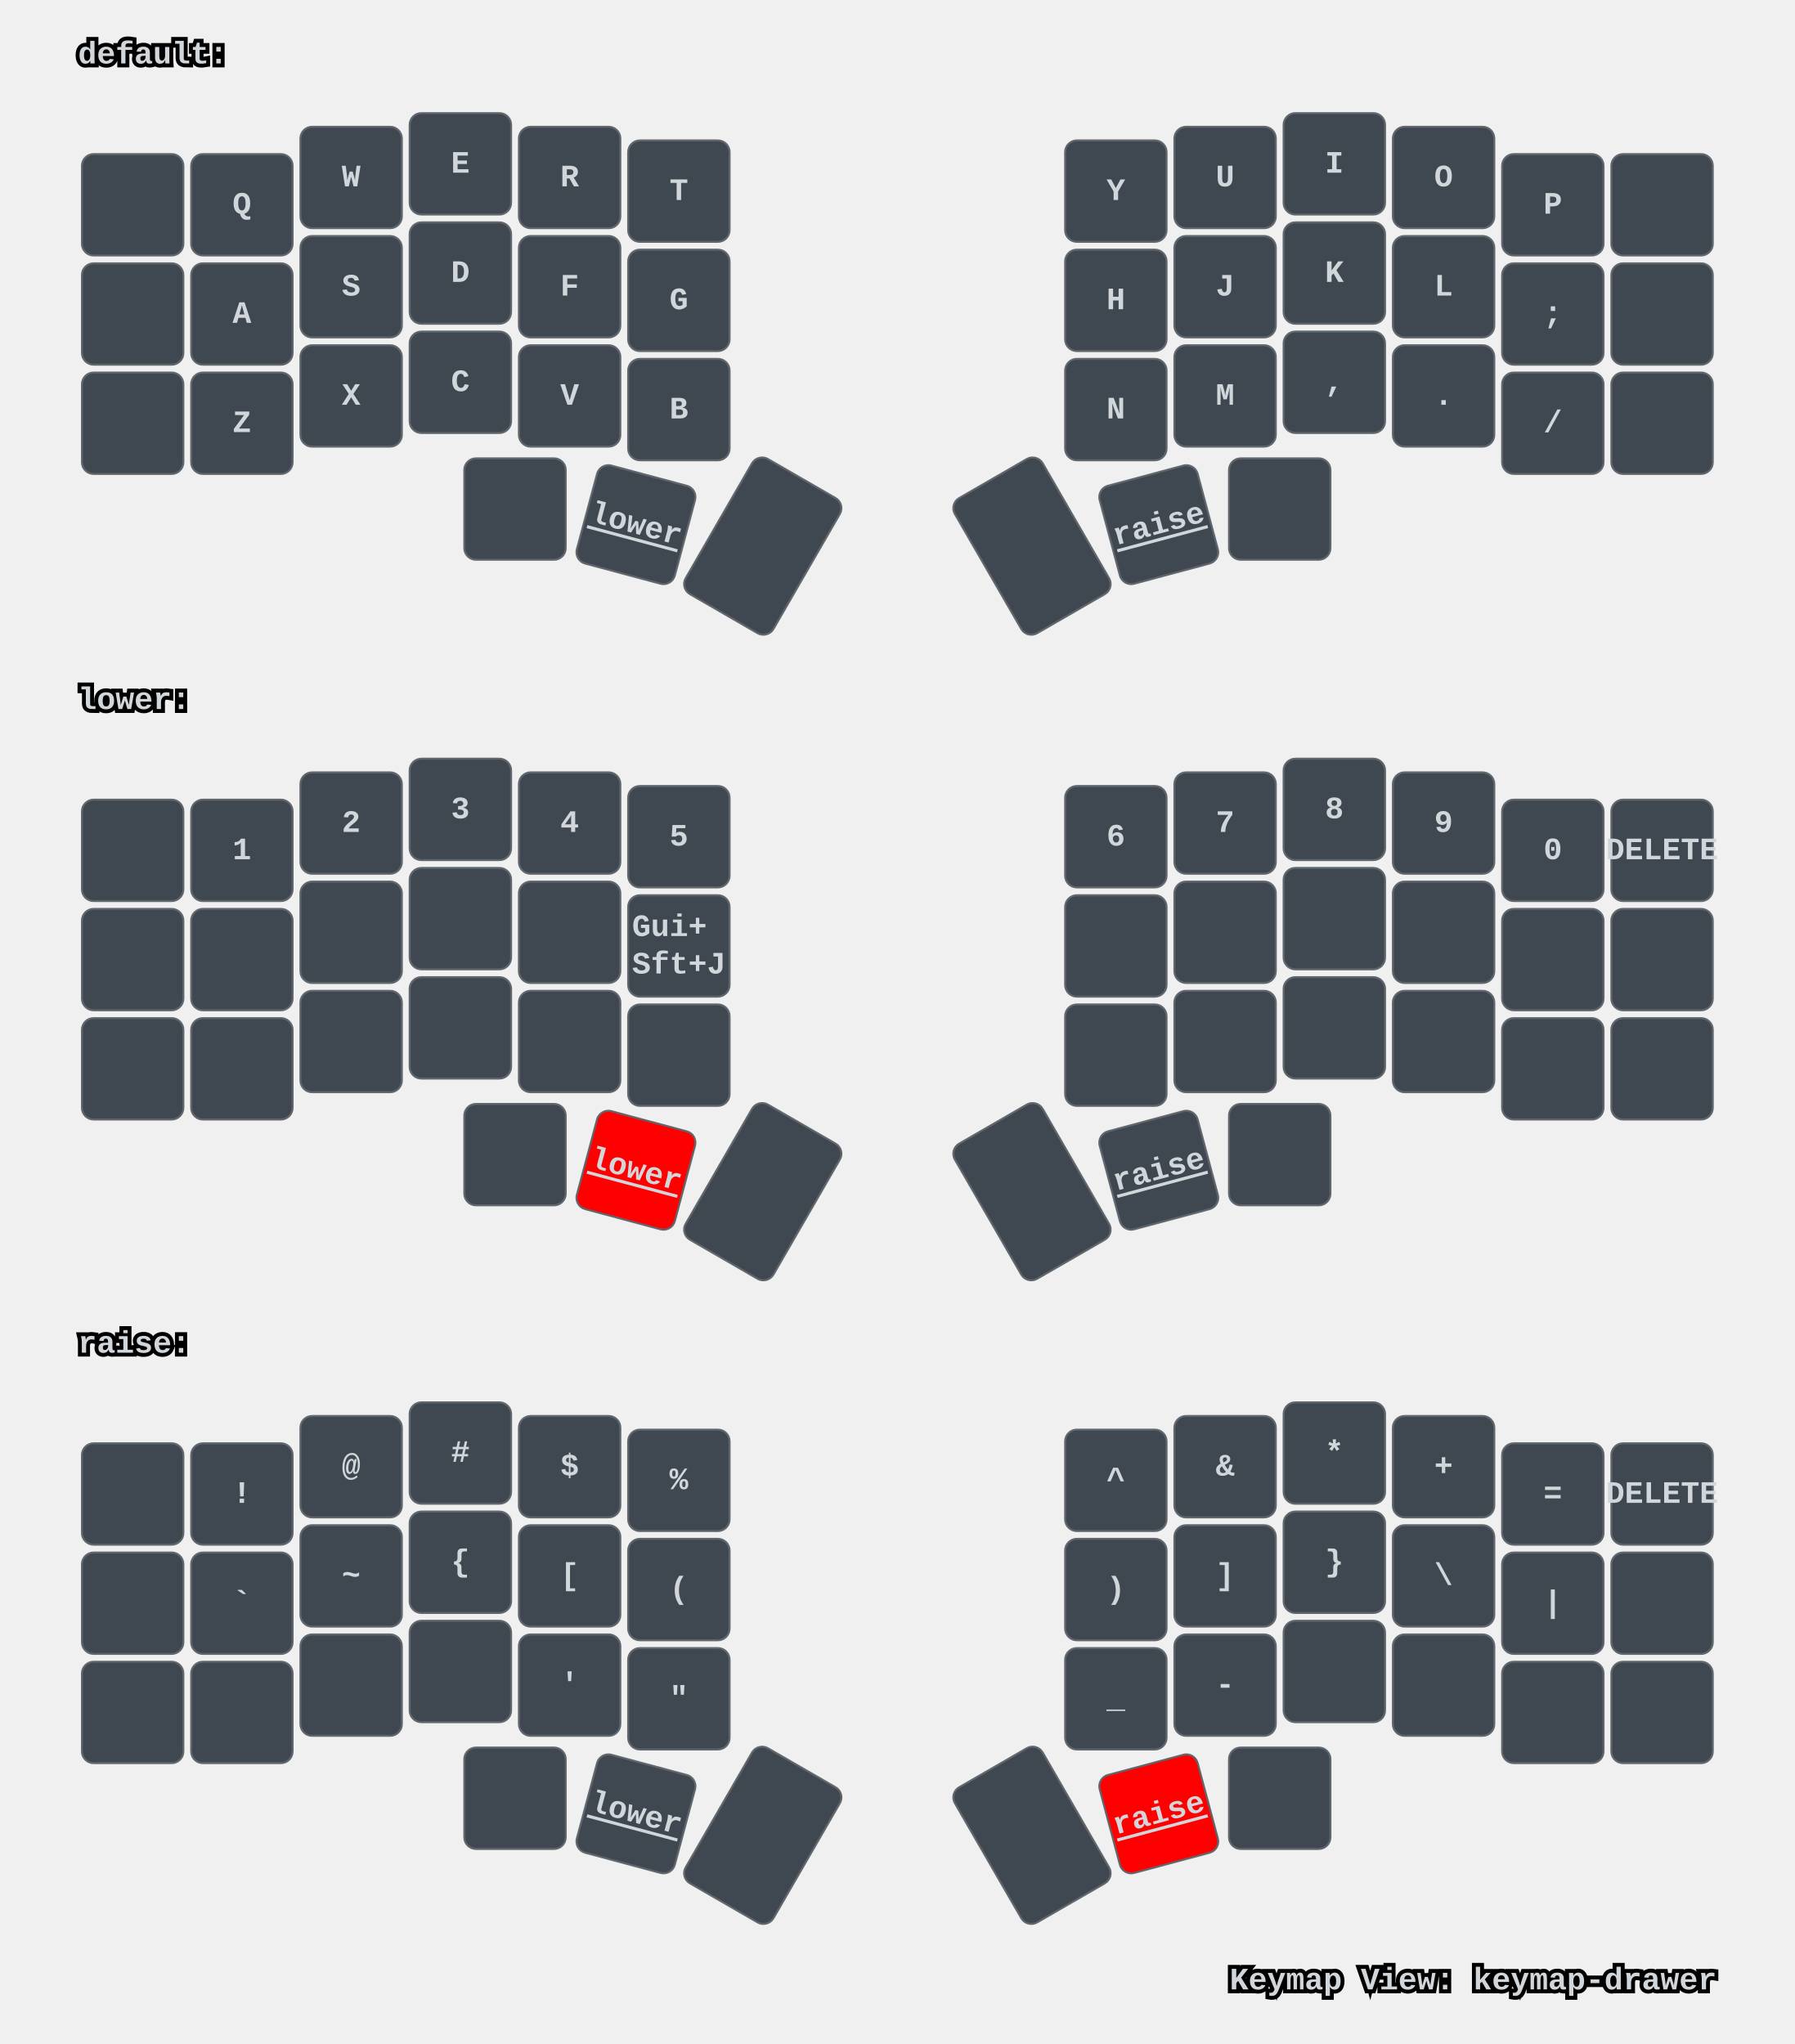
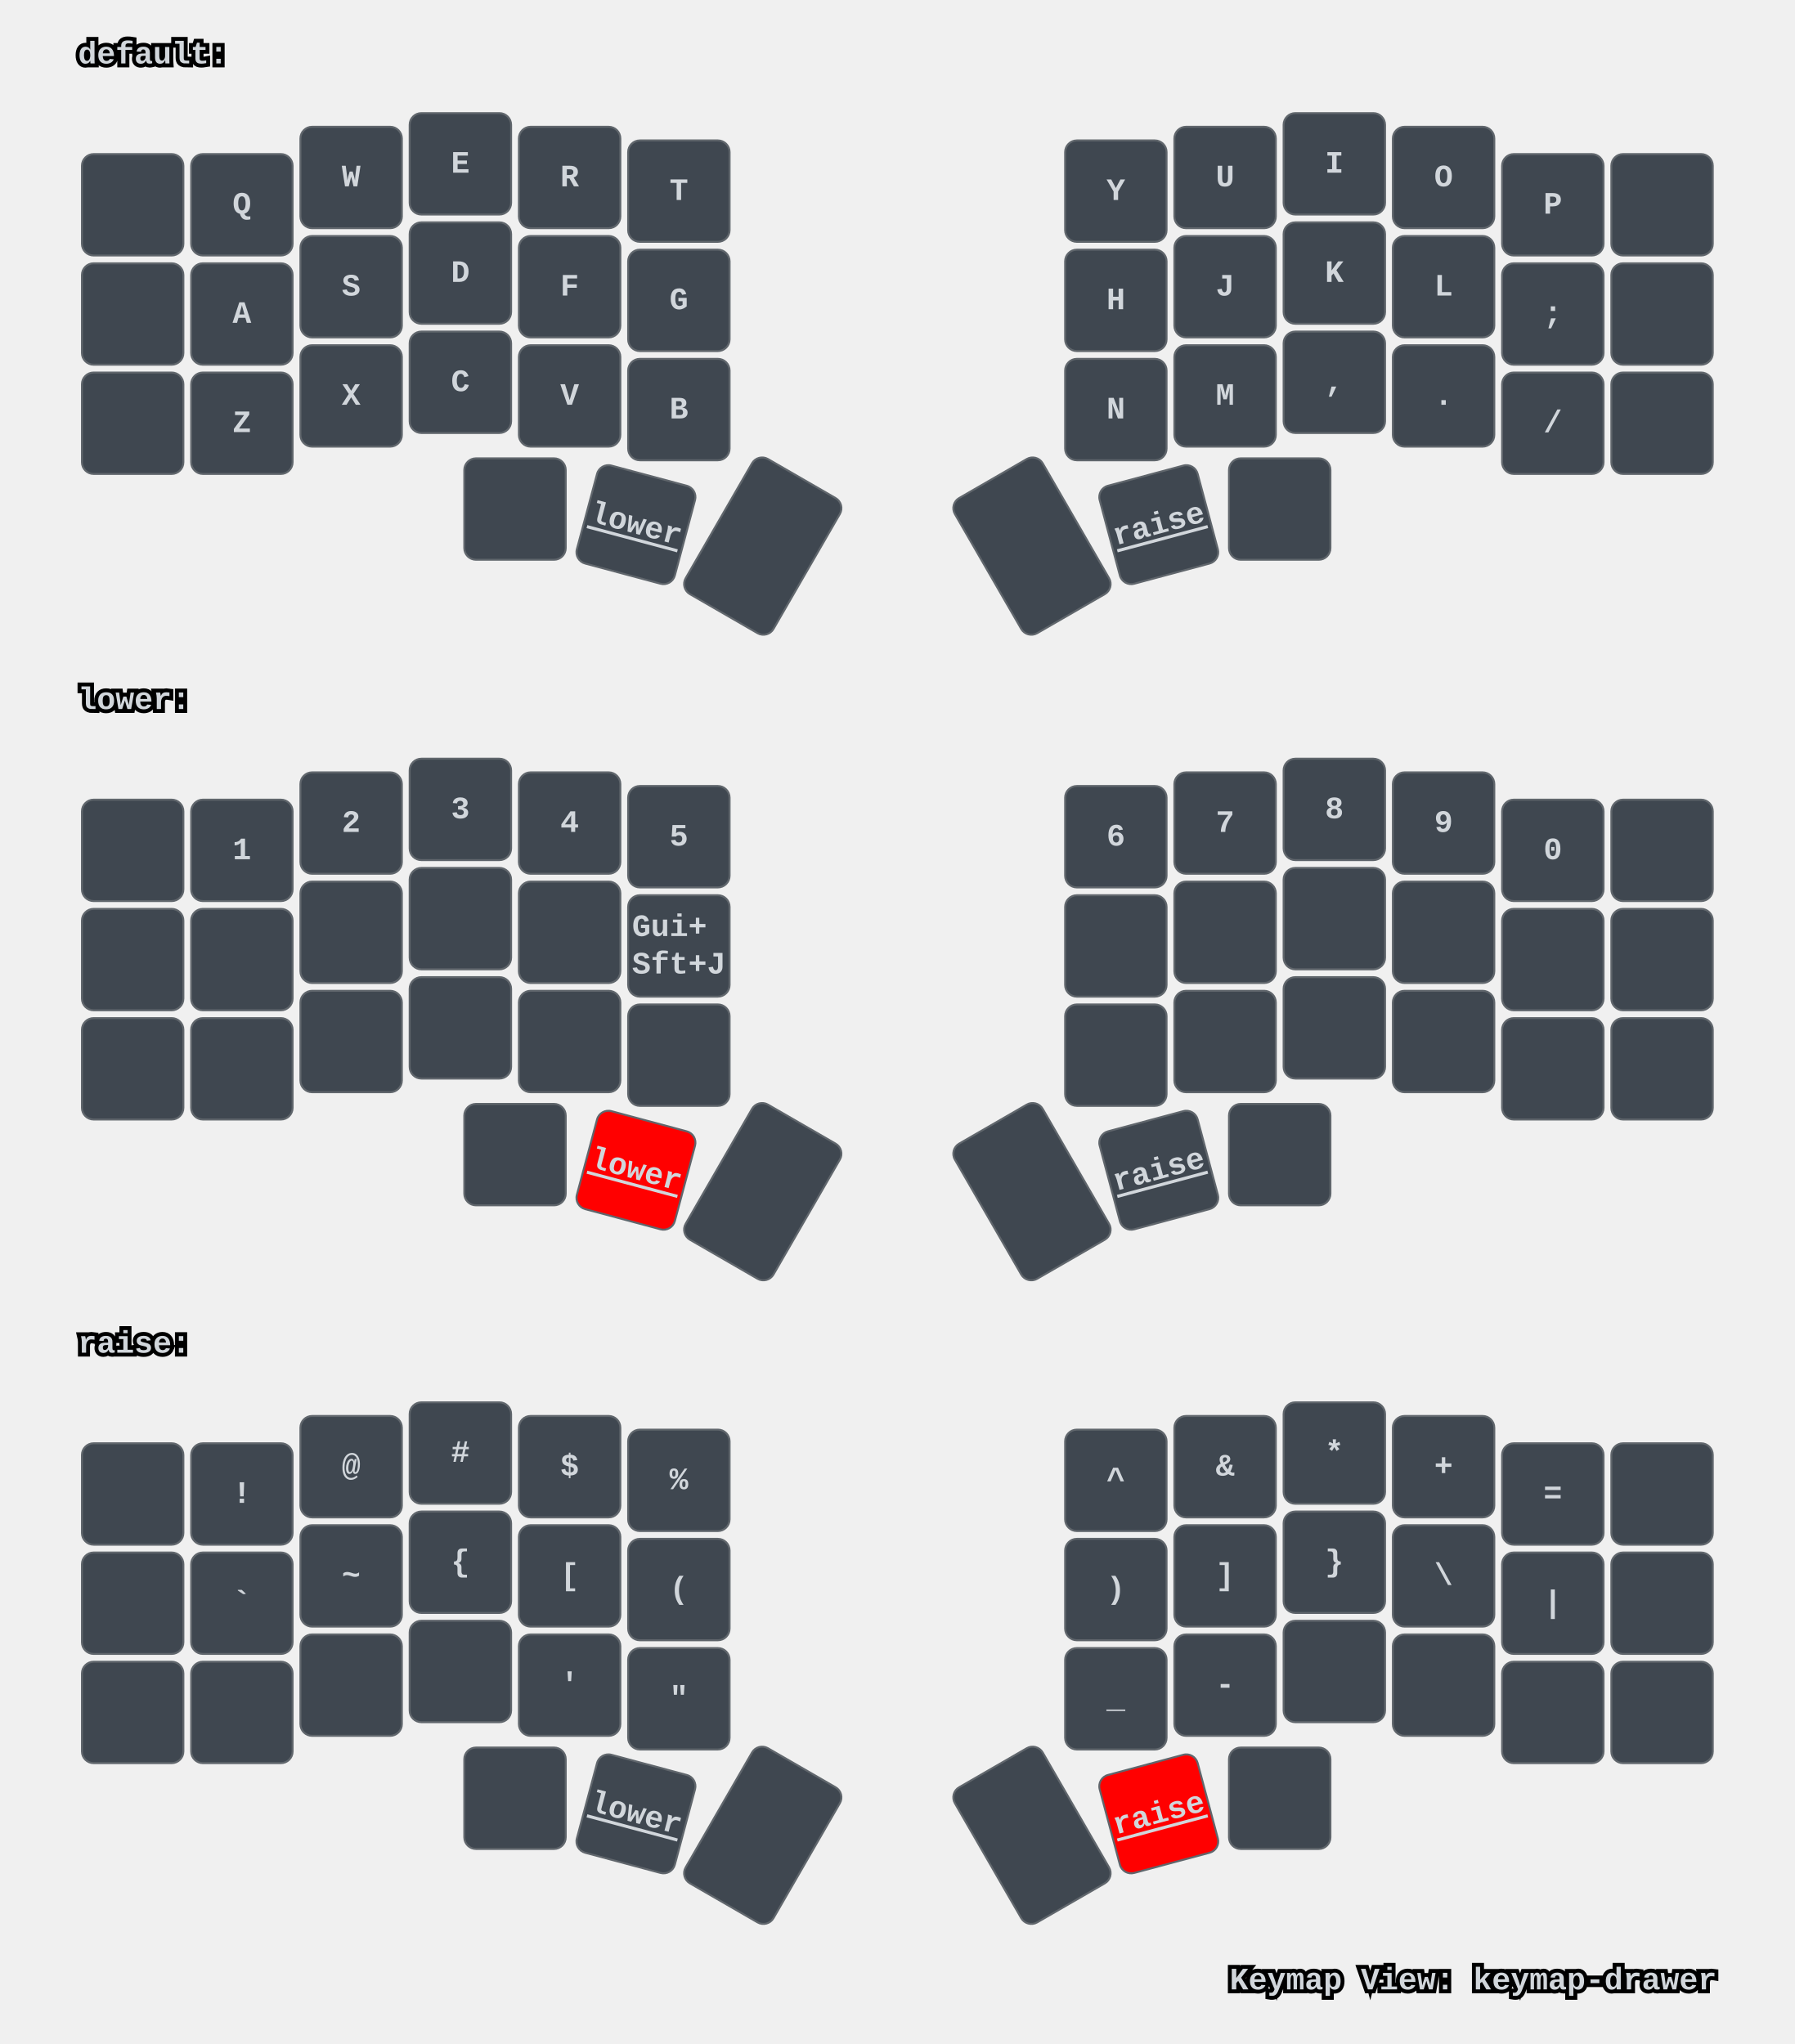
<svg xmlns="http://www.w3.org/2000/svg" xmlns:xlink="http://www.w3.org/1999/xlink" width="920" height="1048" viewBox="0 0 920 1048" class="keymap">
  <defs>/* start glyphs */
<svg id="mdi:apple-keyboard-command">
      <svg id="mdi-apple-keyboard-command" viewBox="0 0 24 24">
        <path d="M6,2A4,4 0 0,1 10,6V8H14V6A4,4 0 0,1 18,2A4,4 0 0,1 22,6A4,4 0 0,1 18,10H16V14H18A4,4 0 0,1 22,18A4,4 0 0,1 18,22A4,4 0 0,1 14,18V16H10V18A4,4 0 0,1 6,22A4,4 0 0,1 2,18A4,4 0 0,1 6,14H8V10H6A4,4 0 0,1 2,6A4,4 0 0,1 6,2M16,18A2,2 0 0,0 18,20A2,2 0 0,0 20,18A2,2 0 0,0 18,16H16V18M14,10H10V14H14V10M6,16A2,2 0 0,0 4,18A2,2 0 0,0 6,20A2,2 0 0,0 8,18V16H6M8,6A2,2 0 0,0 6,4A2,2 0 0,0 4,6A2,2 0 0,0 6,8H8V6M18,8A2,2 0 0,0 20,6A2,2 0 0,0 18,4A2,2 0 0,0 16,6V8H18Z" />
      </svg>
    </svg>
    <svg id="mdi:apple-keyboard-control">
      <svg id="mdi-apple-keyboard-control" viewBox="0 0 24 24">
        <path d="M19.78,11.78L18.36,13.19L12,6.83L5.64,13.19L4.22,11.78L12,4L19.78,11.78Z" />
      </svg>
    </svg>
    <svg id="mdi:apple-keyboard-option">
      <svg id="mdi-apple-keyboard-option" viewBox="0 0 24 24">
        <path d="M3,4H9.11L16.15,18H21V20H14.88L7.84,6H3V4M14,4H21V6H14V4Z" />
      </svg>
    </svg>
    <svg id="mdi:apple-keyboard-shift">
      <svg id="mdi-apple-keyboard-shift" viewBox="0 0 24 24">
        <path d="M15,18V12H17.17L12,6.83L6.83,12H9V18H15M12,4L22,14H17V20H7V14H2L12,4Z" />
      </svg>
    </svg>
    <svg id="mdi:arrow-down-bold">
      <svg id="mdi-arrow-down-bold" viewBox="0 0 24 24">
        <path d="M9,4H15V12H19.84L12,19.84L4.16,12H9V4Z" />
      </svg>
    </svg>
    <svg id="mdi:arrow-left-bold">
      <svg id="mdi-arrow-left-bold" viewBox="0 0 24 24">
        <path d="M20,9V15H12V19.84L4.16,12L12,4.16V9H20Z" />
      </svg>
    </svg>
    <svg id="mdi:arrow-right-bold">
      <svg id="mdi-arrow-right-bold" viewBox="0 0 24 24">
        <path d="M4,15V9H12V4.16L19.84,12L12,19.84V15H4Z" />
      </svg>
    </svg>
    <svg id="mdi:arrow-up-bold">
      <svg id="mdi-arrow-up-bold" viewBox="0 0 24 24">
        <path d="M15,20H9V12H4.16L12,4.16L19.84,12H15V20Z" />
      </svg>
    </svg>
    <svg id="mdi:backspace-outline">
      <svg id="mdi-backspace-outline" viewBox="0 0 24 24">
        <path d="M19,15.59L17.59,17L14,13.41L10.41,17L9,15.59L12.59,12L9,8.41L10.41,7L14,10.59L17.59,7L19,8.41L15.41,12L19,15.59M22,3A2,2 0 0,1 24,5V19A2,2 0 0,1 22,21H7C6.31,21 5.77,20.64 5.41,20.11L0,12L5.41,3.88C5.77,3.35 6.31,3 7,3H22M22,5H7L2.28,12L7,19H22V5Z" />
+       </svg>
+     </svg>
+     <svg id="mdi:backspace-reverse-outline">
+       <svg id="mdi-backspace-reverse-outline" viewBox="0 0 24 24">
+         <path d="M5,15.59L6.41,17L10,13.41L13.59,17L15,15.59L11.41,12L15,8.41L13.59,7L10,10.59L6.41,7L5,8.41L8.59,12L5,15.59M2,3A2,2 0 0,0 0,5V19A2,2 0 0,0 2,21H17C17.69,21 18.23,20.64 18.59,20.11L24,12L18.59,3.88C18.23,3.35 17.69,3 17,3H2M2,5H17L21.72,12L17,19H2V5Z" />
      </svg>
    </svg>
    <svg id="mdi:keyboard-esc">
      <svg id="mdi-keyboard-esc" viewBox="0 0 24 24">
        <path d="M1 7H7V9H3V11H7V13H3V15H7V17H1V7M11 7H15V9H11V11H13C14.11 11 15 11.9 15 13V15C15 16.11 14.11 17 13 17H9V15H13V13H11C9.9 13 9 12.11 9 11V9C9 7.9 9.9 7 11 7M19 7H21C22.11 7 23 7.9 23 9V10H21V9H19V15H21V14H23V15C23 16.11 22.11 17 21 17H19C17.9 17 17 16.11 17 15V9C17 7.9 17.9 7 19 7Z" />
      </svg>
    </svg>
    <svg id="mdi:keyboard-return">
      <svg id="mdi-keyboard-return" viewBox="0 0 24 24">
        <path d="M19,7V11H5.83L9.41,7.41L8,6L2,12L8,18L9.41,16.58L5.83,13H21V7H19Z" />
      </svg>
    </svg>
    <svg id="mdi:keyboard-space">
      <svg id="mdi-keyboard-space" viewBox="0 0 24 24">
        <path d="M3 15H5V19H19V15H21V19C21 20.1 20.1 21 19 21H5C3.9 21 3 20.1 3 19V15Z" />
      </svg>
    </svg>
    <svg id="mdi:keyboard-tab">
      <svg id="mdi-keyboard-tab" viewBox="0 0 24 24">
        <path d="M20,18H22V6H20M11.59,7.41L15.17,11H1V13H15.17L11.59,16.58L13,18L19,12L13,6L11.59,7.41Z" />
      </svg>
    </svg>
    <svg id="mdi:volume-high">
      <svg id="mdi-volume-high" viewBox="0 0 24 24">
        <path d="M14,3.23V5.29C16.89,6.15 19,8.83 19,12C19,15.17 16.89,17.84 14,18.7V20.77C18,19.86 21,16.28 21,12C21,7.72 18,4.14 14,3.23M16.5,12C16.5,10.23 15.5,8.71 14,7.97V16C15.5,15.29 16.5,13.76 16.5,12M3,9V15H7L12,20V4L7,9H3Z" />
      </svg>
    </svg>
    <svg id="mdi:volume-low">
      <svg id="mdi-volume-low" viewBox="0 0 24 24">
        <path d="M7,9V15H11L16,20V4L11,9H7Z" />
      </svg>
    </svg>
  </defs>/* end glyphs */
<style>/* inherit to force styles through use tags */
svg path {
    fill: inherit;
}

/* font and background color specifications */
svg.keymap {
    font-family: SFMono-Regular,Consolas,Liberation Mono,Menlo,monospace;
    font-size: 14px;
    font-kerning: normal;
    text-rendering: optimizeLegibility;
    fill: #24292e;
}

/* default key styling */
rect.key {
    fill: #f6f8fa;
}

rect.key, rect.combo {
    stroke: #c9cccf;
    stroke-width: 1;
}

/* default key side styling, only used is draw_key_sides is set */
rect.side {
    filter: brightness(90%);
}

/* color accent for combo boxes */
rect.combo, rect.combo-separate {
    fill: #cdf;
}

/* color accent for held keys */
rect.held, rect.combo.held {
    fill: #fdd;
}

/* color accent for ghost (optional) keys */
rect.ghost, rect.combo.ghost {
    stroke-dasharray: 4, 4;
    stroke-width: 2;
}

text {
    text-anchor: middle;
    dominant-baseline: middle;
}

/* styling for layer labels */
text.label {
    font-weight: bold;
    text-anchor: start;
    stroke: white;
    stroke-width: 4;
    paint-order: stroke;
}

/* styling for optional footer */
text.footer {
    text-anchor: end;
    dominant-baseline: auto;
    stroke: white;
    stroke-width: 4;
    paint-order: stroke;
}

/* styling for combo tap, and key non-tap label text */
text.combo, text.hold, text.shifted, text.left, text.right {
    font-size: 11px;
}

text.hold {
    text-anchor: middle;
    dominant-baseline: auto;
}

text.shifted {
    text-anchor: middle;
    dominant-baseline: hanging;
}

text.left {
    text-anchor: start;
}

text.right {
    text-anchor: end;
}

text.layer-activator {
    text-decoration: underline;
}

/* styling for hold/shifted label text in combo box */
text.combo.hold, text.combo.shifted, text.combo.left, text.combo.right {
    font-size: 8px;
}

/* lighter symbol for transparent keys */
text.trans {
    fill: #7b7e81;
}

/* styling for combo dendrons */
path.combo {
    stroke-width: 1;
    stroke: gray;
    fill: none;
}

/* Start Tabler Icons Cleanup */
/* cannot use height/width with glyphs */
.icon-tabler &gt; path {
    fill: inherit;
    stroke: inherit;
    stroke-width: 2;
}
/* hide tabler's default box */
.icon-tabler &gt; path[stroke="none"][fill="none"] {
    visibility: hidden;
}
/* End Tabler Icons Cleanup */

svg.keymap { fill: #d1d6db; }
rect.key { fill: #3f4750; }
rect.key, rect.combo { stroke: #60666c; }
rect.combo, rect.combo-separate { fill: #1f3d7a; }
rect.held, rect.combo.held { fill: #854747; }
text.label, text.footer { stroke: black; }
text.trans { fill: #7e8184; }
path.combo { stroke: #7f7f7f; }

/* For default sytles, see https://github.com/caksoylar/keymap-drawer/blob/main/keymap_drawer/config.py#L85 */

svg.keymap {
  font-family: Ubuntu Mono, Inconsolata, Consolas, Liberation Mono, Menlo, monospace;
  font-size: 16px;
  font-weight: bold;
  text-rendering: optimizeLegibility;
}

/* Color accent for held keys
red = #f00
green = #0f0
blue = #00f
yellow = #ff0
cyan = #0ff
magenta = #f0f
white = #fff
black = #000
grey = #888
light grey = #ccc
#ffc
*/
rect.held, rect.combo.held {
    fill: #f00;
}

/* Technique borrowed and extended from https://github.com/englmaxi/zmk-config/blob/master/keymap-drawer/config.yaml */
.sym_sub_text.tap {
  translate: -5px 2px;
  font-size: 20px;
}
.sym_sub_text.shifted {
  translate: 10px 13px;
  font-size: 10px;
  opacity: 1.0;
}
.combo.sym_sub_text.tap {
  translate: -1px 1px;
}
.combo.sym_sub_text.shifted {
  translate: 7px 5px;
  font-size: 10px;
  opacity: 1.0;
}

/* Toggle */
.toggle.shifted {
  translate: -10px 12px;
}

.toggle.hold {
  translate: 13px -23px;
}

/* Variant for tap-dances */
.tap_dance.tap {
  translate: -7px 0px;
  font-size: 12px;
}
.tap_dance.shifted {
  translate: 7px 17px;
  font-size: 12px;
  opacity: 1.0;
}

/* Variant for symbol next to symbol */
.sym_by_sym.tap {
  translate: -6px 0px;
}
.sym_by_sym.shifted {
  translate: 10px 12px;
  opacity: 1.0;
}

.combo.sym_by_sym.tap {
  translate: -35px 0px;
}
.combo.sym_by_sym.shifted {
  translate: 35px 20px;
  opacity: 1.0;
}

.combo.sym_by_sym.hold {
  visibility: hidden;
}

/* hide hold box for combo sym_by_sym */
.combo.sym_by_sym.hold &gt; path[stroke="none"][fill="none"] {
  visibility: hidden;
}
</style>
  <g transform="translate(40, 0)" class="layer-default">
    <text x="0" y="28" class="label" id="default">default:</text>
    <g transform="translate(0, 56)">
      <g transform="translate(28, 49)" class="key keypos-0">
        <rect rx="6" ry="6" x="-26" y="-26" width="52" height="52" class="key" />
        <use href="#mdi:keyboard-tab" xlink:href="#mdi:keyboard-tab" x="-9" y="-9" height="18" width="18.0" class="key tap glyph mdi:keyboard-tab" />
      </g>
      <g transform="translate(84, 49)" class="key keypos-1">
        <rect rx="6" ry="6" x="-26" y="-26" width="52" height="52" class="key" />
        <text x="0" y="0" class="key tap">Q</text>
      </g>
      <g transform="translate(140, 35)" class="key keypos-2">
        <rect rx="6" ry="6" x="-26" y="-26" width="52" height="52" class="key" />
        <text x="0" y="0" class="key tap">W</text>
      </g>
      <g transform="translate(196, 28)" class="key keypos-3">
        <rect rx="6" ry="6" x="-26" y="-26" width="52" height="52" class="key" />
        <text x="0" y="0" class="key tap">E</text>
      </g>
      <g transform="translate(252, 35)" class="key keypos-4">
        <rect rx="6" ry="6" x="-26" y="-26" width="52" height="52" class="key" />
        <text x="0" y="0" class="key tap">R</text>
      </g>
      <g transform="translate(308, 42)" class="key keypos-5">
        <rect rx="6" ry="6" x="-26" y="-26" width="52" height="52" class="key" />
        <text x="0" y="0" class="key tap">T</text>
      </g>
      <g transform="translate(532, 42)" class="key keypos-6">
        <rect rx="6" ry="6" x="-26" y="-26" width="52" height="52" class="key" />
        <text x="0" y="0" class="key tap">Y</text>
      </g>
      <g transform="translate(588, 35)" class="key keypos-7">
        <rect rx="6" ry="6" x="-26" y="-26" width="52" height="52" class="key" />
        <text x="0" y="0" class="key tap">U</text>
      </g>
      <g transform="translate(644, 28)" class="key keypos-8">
        <rect rx="6" ry="6" x="-26" y="-26" width="52" height="52" class="key" />
        <text x="0" y="0" class="key tap">I</text>
      </g>
      <g transform="translate(700, 35)" class="key keypos-9">
        <rect rx="6" ry="6" x="-26" y="-26" width="52" height="52" class="key" />
        <text x="0" y="0" class="key tap">O</text>
      </g>
      <g transform="translate(756, 49)" class="key keypos-10">
        <rect rx="6" ry="6" x="-26" y="-26" width="52" height="52" class="key" />
        <text x="0" y="0" class="key tap">P</text>
      </g>
      <g transform="translate(812, 49)" class="key keypos-11">
        <rect rx="6" ry="6" x="-26" y="-26" width="52" height="52" class="key" />
        <use href="#mdi:backspace-outline" xlink:href="#mdi:backspace-outline" x="-9" y="-9" height="18" width="18.0" class="key tap glyph mdi:backspace-outline" />
      </g>
      <g transform="translate(28, 105)" class="key keypos-12">
        <rect rx="6" ry="6" x="-26" y="-26" width="52" height="52" class="key" />
        <use href="#mdi:apple-keyboard-control" xlink:href="#mdi:apple-keyboard-control" x="-9" y="-9" height="18" width="18.0" class="key tap glyph mdi:apple-keyboard-control" />
      </g>
      <g transform="translate(84, 105)" class="key keypos-13">
        <rect rx="6" ry="6" x="-26" y="-26" width="52" height="52" class="key" />
        <text x="0" y="0" class="key tap">A</text>
      </g>
      <g transform="translate(140, 91)" class="key keypos-14">
        <rect rx="6" ry="6" x="-26" y="-26" width="52" height="52" class="key" />
        <text x="0" y="0" class="key tap">S</text>
      </g>
      <g transform="translate(196, 84)" class="key keypos-15">
        <rect rx="6" ry="6" x="-26" y="-26" width="52" height="52" class="key" />
        <text x="0" y="0" class="key tap">D</text>
      </g>
      <g transform="translate(252, 91)" class="key keypos-16">
        <rect rx="6" ry="6" x="-26" y="-26" width="52" height="52" class="key" />
        <text x="0" y="0" class="key tap">F</text>
      </g>
      <g transform="translate(308, 98)" class="key keypos-17">
        <rect rx="6" ry="6" x="-26" y="-26" width="52" height="52" class="key" />
        <text x="0" y="0" class="key tap">G</text>
      </g>
      <g transform="translate(532, 98)" class="key keypos-18">
        <rect rx="6" ry="6" x="-26" y="-26" width="52" height="52" class="key" />
        <text x="0" y="0" class="key tap">H</text>
      </g>
      <g transform="translate(588, 91)" class="key keypos-19">
        <rect rx="6" ry="6" x="-26" y="-26" width="52" height="52" class="key" />
        <text x="0" y="0" class="key tap">J</text>
      </g>
      <g transform="translate(644, 84)" class="key keypos-20">
        <rect rx="6" ry="6" x="-26" y="-26" width="52" height="52" class="key" />
        <text x="0" y="0" class="key tap">K</text>
      </g>
      <g transform="translate(700, 91)" class="key keypos-21">
        <rect rx="6" ry="6" x="-26" y="-26" width="52" height="52" class="key" />
        <text x="0" y="0" class="key tap">L</text>
      </g>
      <g transform="translate(756, 105)" class="key keypos-22">
        <rect rx="6" ry="6" x="-26" y="-26" width="52" height="52" class="key" />
        <text x="0" y="0" class="key tap">;</text>
      </g>
      <g transform="translate(812, 105)" class="key keypos-23">
        <rect rx="6" ry="6" x="-26" y="-26" width="52" height="52" class="key" />
        <use href="#mdi:keyboard-return" xlink:href="#mdi:keyboard-return" x="-9" y="-9" height="18" width="18.0" class="key tap glyph mdi:keyboard-return" />
      </g>
      <g transform="translate(28, 161)" class="key keypos-24">
        <rect rx="6" ry="6" x="-26" y="-26" width="52" height="52" class="key" />
        <use href="#mdi:apple-keyboard-shift" xlink:href="#mdi:apple-keyboard-shift" x="-9" y="-9" height="18" width="18.0" class="key tap glyph mdi:apple-keyboard-shift" />
      </g>
      <g transform="translate(84, 161)" class="key keypos-25">
        <rect rx="6" ry="6" x="-26" y="-26" width="52" height="52" class="key" />
        <text x="0" y="0" class="key tap">Z</text>
      </g>
      <g transform="translate(140, 147)" class="key keypos-26">
        <rect rx="6" ry="6" x="-26" y="-26" width="52" height="52" class="key" />
        <text x="0" y="0" class="key tap">X</text>
      </g>
      <g transform="translate(196, 140)" class="key keypos-27">
        <rect rx="6" ry="6" x="-26" y="-26" width="52" height="52" class="key" />
        <text x="0" y="0" class="key tap">C</text>
      </g>
      <g transform="translate(252, 147)" class="key keypos-28">
        <rect rx="6" ry="6" x="-26" y="-26" width="52" height="52" class="key" />
        <text x="0" y="0" class="key tap">V</text>
      </g>
      <g transform="translate(308, 154)" class="key keypos-29">
        <rect rx="6" ry="6" x="-26" y="-26" width="52" height="52" class="key" />
        <text x="0" y="0" class="key tap">B</text>
      </g>
      <g transform="translate(532, 154)" class="key keypos-30">
        <rect rx="6" ry="6" x="-26" y="-26" width="52" height="52" class="key" />
        <text x="0" y="0" class="key tap">N</text>
      </g>
      <g transform="translate(588, 147)" class="key keypos-31">
        <rect rx="6" ry="6" x="-26" y="-26" width="52" height="52" class="key" />
        <text x="0" y="0" class="key tap">M</text>
      </g>
      <g transform="translate(644, 140)" class="key keypos-32">
        <rect rx="6" ry="6" x="-26" y="-26" width="52" height="52" class="key" />
        <text x="0" y="0" class="key tap">,</text>
      </g>
      <g transform="translate(700, 147)" class="key keypos-33">
        <rect rx="6" ry="6" x="-26" y="-26" width="52" height="52" class="key" />
        <text x="0" y="0" class="key tap">.</text>
      </g>
      <g transform="translate(756, 161)" class="key keypos-34">
        <rect rx="6" ry="6" x="-26" y="-26" width="52" height="52" class="key" />
        <text x="0" y="0" class="key tap">/</text>
      </g>
      <g transform="translate(812, 161)" class="key keypos-35">
        <rect rx="6" ry="6" x="-26" y="-26" width="52" height="52" class="key" />
        <use href="#mdi:apple-keyboard-shift" xlink:href="#mdi:apple-keyboard-shift" x="-9" y="-9" height="18" width="18.0" class="key tap glyph mdi:apple-keyboard-shift" />
      </g>
      <g transform="translate(224, 205)" class="key keypos-36">
        <rect rx="6" ry="6" x="-26" y="-26" width="52" height="52" class="key" />
        <use href="#mdi:apple-keyboard-command" xlink:href="#mdi:apple-keyboard-command" x="-9" y="-9" height="18" width="18.0" class="key tap glyph mdi:apple-keyboard-command" />
      </g>
      <g transform="translate(286, 213) rotate(15.0)" class="key keypos-37">
        <rect rx="6" ry="6" x="-26" y="-26" width="52" height="52" class="key" />
        <a href="#lower">
          <text x="0" y="0" class="key tap layer-activator">lower</text>
        </a>
      </g>
      <g transform="translate(351, 224) rotate(30.0)" class="key keypos-38">
        <rect rx="6" ry="6" x="-26" y="-40" width="52" height="80" class="key" />
        <use href="#mdi:keyboard-space" xlink:href="#mdi:keyboard-space" x="-9" y="-9" height="18" width="18.0" class="key tap glyph mdi:keyboard-space" />
      </g>
      <g transform="translate(489, 224) rotate(-30.0)" class="key keypos-39">
        <rect rx="6" ry="6" x="-26" y="-40" width="52" height="80" class="key" />
        <use href="#mdi:keyboard-space" xlink:href="#mdi:keyboard-space" x="-9" y="-9" height="18" width="18.0" class="key tap glyph mdi:keyboard-space" />
      </g>
      <g transform="translate(554, 213) rotate(-15.0)" class="key keypos-40">
        <rect rx="6" ry="6" x="-26" y="-26" width="52" height="52" class="key" />
        <a href="#raise">
          <text x="0" y="0" class="key tap layer-activator">raise</text>
        </a>
      </g>
      <g transform="translate(616, 205)" class="key keypos-41">
        <rect rx="6" ry="6" x="-26" y="-26" width="52" height="52" class="key" />
        <use href="#mdi:apple-keyboard-option" xlink:href="#mdi:apple-keyboard-option" x="-9" y="-9" height="18" width="18.0" class="key tap glyph mdi:apple-keyboard-option" />
      </g>
    </g>
  </g>
  <g transform="translate(40, 331)" class="layer-lower">
    <text x="0" y="28" class="label" id="lower">lower:</text>
    <g transform="translate(0, 56)">
      <g transform="translate(28, 49)" class="key keypos-0">
        <rect rx="6" ry="6" x="-26" y="-26" width="52" height="52" class="key" />
        <use href="#mdi:keyboard-esc" xlink:href="#mdi:keyboard-esc" x="-9" y="-9" height="18" width="18.0" class="key tap glyph mdi:keyboard-esc" />
      </g>
      <g transform="translate(84, 49)" class="key keypos-1">
        <rect rx="6" ry="6" x="-26" y="-26" width="52" height="52" class="key" />
        <text x="0" y="0" class="key tap">1</text>
      </g>
      <g transform="translate(140, 35)" class="key keypos-2">
        <rect rx="6" ry="6" x="-26" y="-26" width="52" height="52" class="key" />
        <text x="0" y="0" class="key tap">2</text>
      </g>
      <g transform="translate(196, 28)" class="key keypos-3">
        <rect rx="6" ry="6" x="-26" y="-26" width="52" height="52" class="key" />
        <text x="0" y="0" class="key tap">3</text>
      </g>
      <g transform="translate(252, 35)" class="key keypos-4">
        <rect rx="6" ry="6" x="-26" y="-26" width="52" height="52" class="key" />
        <text x="0" y="0" class="key tap">4</text>
      </g>
      <g transform="translate(308, 42)" class="key keypos-5">
        <rect rx="6" ry="6" x="-26" y="-26" width="52" height="52" class="key" />
        <text x="0" y="0" class="key tap">5</text>
      </g>
      <g transform="translate(532, 42)" class="key keypos-6">
        <rect rx="6" ry="6" x="-26" y="-26" width="52" height="52" class="key" />
        <text x="0" y="0" class="key tap">6</text>
      </g>
      <g transform="translate(588, 35)" class="key keypos-7">
        <rect rx="6" ry="6" x="-26" y="-26" width="52" height="52" class="key" />
        <text x="0" y="0" class="key tap">7</text>
      </g>
      <g transform="translate(644, 28)" class="key keypos-8">
        <rect rx="6" ry="6" x="-26" y="-26" width="52" height="52" class="key" />
        <text x="0" y="0" class="key tap">8</text>
      </g>
      <g transform="translate(700, 35)" class="key keypos-9">
        <rect rx="6" ry="6" x="-26" y="-26" width="52" height="52" class="key" />
        <text x="0" y="0" class="key tap">9</text>
      </g>
      <g transform="translate(756, 49)" class="key keypos-10">
        <rect rx="6" ry="6" x="-26" y="-26" width="52" height="52" class="key" />
        <text x="0" y="0" class="key tap">0</text>
      </g>
      <g transform="translate(812, 49)" class="key keypos-11">
        <rect rx="6" ry="6" x="-26" y="-26" width="52" height="52" class="key" />
-         <text x="0" y="0" class="key tap">DELETE</text>
+         <use href="#mdi:backspace-reverse-outline" xlink:href="#mdi:backspace-reverse-outline" x="-9" y="-9" height="18" width="18.0" class="key tap glyph mdi:backspace-reverse-outline" />
      </g>
      <g transform="translate(28, 105)" class="key keypos-12">
        <rect rx="6" ry="6" x="-26" y="-26" width="52" height="52" class="key" />
        <use href="#mdi:apple-keyboard-control" xlink:href="#mdi:apple-keyboard-control" x="-9" y="-9" height="18" width="18.0" class="key tap glyph mdi:apple-keyboard-control" />
      </g>
      <g transform="translate(84, 105)" class="key keypos-13">
        <rect rx="6" ry="6" x="-26" y="-26" width="52" height="52" class="key" />
      </g>
      <g transform="translate(140, 91)" class="key keypos-14">
        <rect rx="6" ry="6" x="-26" y="-26" width="52" height="52" class="key" />
      </g>
      <g transform="translate(196, 84)" class="key keypos-15">
        <rect rx="6" ry="6" x="-26" y="-26" width="52" height="52" class="key" />
        <use href="#mdi:keyboard-tab" xlink:href="#mdi:keyboard-tab" x="-9" y="-9" height="18" width="18.0" class="key tap glyph mdi:keyboard-tab" />
      </g>
      <g transform="translate(252, 91)" class="key keypos-16">
        <rect rx="6" ry="6" x="-26" y="-26" width="52" height="52" class="key" />
        <use href="#mdi:keyboard-tab" xlink:href="#mdi:keyboard-tab" x="-9" y="-9" height="18" width="18.0" class="key tap glyph mdi:keyboard-tab" />
      </g>
      <g transform="translate(308, 98)" class="key keypos-17">
        <rect rx="6" ry="6" x="-26" y="-26" width="52" height="52" class="key" />
        <text x="0" y="0" class="key tap">
          <tspan x="0" dy="-0.6em">Gui+</tspan>
          <tspan x="0" dy="1.2em">Sft+J</tspan>
        </text>
      </g>
      <g transform="translate(532, 98)" class="key keypos-18">
        <rect rx="6" ry="6" x="-26" y="-26" width="52" height="52" class="key" />
        <use href="#mdi:arrow-left-bold" xlink:href="#mdi:arrow-left-bold" x="-9" y="-9" height="18" width="18.0" class="key tap glyph mdi:arrow-left-bold" />
      </g>
      <g transform="translate(588, 91)" class="key keypos-19">
        <rect rx="6" ry="6" x="-26" y="-26" width="52" height="52" class="key" />
        <use href="#mdi:arrow-down-bold" xlink:href="#mdi:arrow-down-bold" x="-9" y="-9" height="18" width="18.0" class="key tap glyph mdi:arrow-down-bold" />
      </g>
      <g transform="translate(644, 84)" class="key keypos-20">
        <rect rx="6" ry="6" x="-26" y="-26" width="52" height="52" class="key" />
        <use href="#mdi:arrow-up-bold" xlink:href="#mdi:arrow-up-bold" x="-9" y="-9" height="18" width="18.0" class="key tap glyph mdi:arrow-up-bold" />
      </g>
      <g transform="translate(700, 91)" class="key keypos-21">
        <rect rx="6" ry="6" x="-26" y="-26" width="52" height="52" class="key" />
        <use href="#mdi:arrow-right-bold" xlink:href="#mdi:arrow-right-bold" x="-9" y="-9" height="18" width="18.0" class="key tap glyph mdi:arrow-right-bold" />
      </g>
      <g transform="translate(756, 105)" class="key keypos-22">
        <rect rx="6" ry="6" x="-26" y="-26" width="52" height="52" class="key" />
      </g>
      <g transform="translate(812, 105)" class="key keypos-23">
        <rect rx="6" ry="6" x="-26" y="-26" width="52" height="52" class="key" />
        <use href="#mdi:keyboard-return" xlink:href="#mdi:keyboard-return" x="-9" y="-9" height="18" width="18.0" class="key tap glyph mdi:keyboard-return" />
      </g>
      <g transform="translate(28, 161)" class="key keypos-24">
        <rect rx="6" ry="6" x="-26" y="-26" width="52" height="52" class="key" />
        <use href="#mdi:apple-keyboard-shift" xlink:href="#mdi:apple-keyboard-shift" x="-9" y="-9" height="18" width="18.0" class="key tap glyph mdi:apple-keyboard-shift" />
      </g>
      <g transform="translate(84, 161)" class="key keypos-25">
        <rect rx="6" ry="6" x="-26" y="-26" width="52" height="52" class="key" />
      </g>
      <g transform="translate(140, 147)" class="key keypos-26">
        <rect rx="6" ry="6" x="-26" y="-26" width="52" height="52" class="key" />
      </g>
      <g transform="translate(196, 140)" class="key keypos-27">
        <rect rx="6" ry="6" x="-26" y="-26" width="52" height="52" class="key" />
      </g>
      <g transform="translate(252, 147)" class="key keypos-28">
        <rect rx="6" ry="6" x="-26" y="-26" width="52" height="52" class="key" />
      </g>
      <g transform="translate(308, 154)" class="key keypos-29">
        <rect rx="6" ry="6" x="-26" y="-26" width="52" height="52" class="key" />
        <use href="#mdi:keyboard-space" xlink:href="#mdi:keyboard-space" x="-9" y="-9" height="18" width="18.0" class="key tap glyph mdi:keyboard-space" />
      </g>
      <g transform="translate(532, 154)" class="key keypos-30">
        <rect rx="6" ry="6" x="-26" y="-26" width="52" height="52" class="key" />
        <use href="#mdi:volume-low" xlink:href="#mdi:volume-low" x="-9" y="-9" height="18" width="18.0" class="key tap glyph mdi:volume-low" />
      </g>
      <g transform="translate(588, 147)" class="key keypos-31">
        <rect rx="6" ry="6" x="-26" y="-26" width="52" height="52" class="key" />
        <use href="#mdi:volume-high" xlink:href="#mdi:volume-high" x="-9" y="-9" height="18" width="18.0" class="key tap glyph mdi:volume-high" />
      </g>
      <g transform="translate(644, 140)" class="key keypos-32">
        <rect rx="6" ry="6" x="-26" y="-26" width="52" height="52" class="key" />
      </g>
      <g transform="translate(700, 147)" class="key keypos-33">
        <rect rx="6" ry="6" x="-26" y="-26" width="52" height="52" class="key" />
      </g>
      <g transform="translate(756, 161)" class="key keypos-34">
        <rect rx="6" ry="6" x="-26" y="-26" width="52" height="52" class="key" />
      </g>
      <g transform="translate(812, 161)" class="key keypos-35">
        <rect rx="6" ry="6" x="-26" y="-26" width="52" height="52" class="key" />
        <use href="#mdi:apple-keyboard-shift" xlink:href="#mdi:apple-keyboard-shift" x="-9" y="-9" height="18" width="18.0" class="key tap glyph mdi:apple-keyboard-shift" />
      </g>
      <g transform="translate(224, 205)" class="key keypos-36">
        <rect rx="6" ry="6" x="-26" y="-26" width="52" height="52" class="key" />
        <use href="#mdi:apple-keyboard-command" xlink:href="#mdi:apple-keyboard-command" x="-9" y="-9" height="18" width="18.0" class="key tap glyph mdi:apple-keyboard-command" />
      </g>
      <g transform="translate(286, 213) rotate(15.0)" class="key held keypos-37">
        <rect rx="6" ry="6" x="-26" y="-26" width="52" height="52" class="key held" />
        <a href="#lower">
          <text x="0" y="0" class="key held tap layer-activator">lower</text>
        </a>
      </g>
      <g transform="translate(351, 224) rotate(30.0)" class="key keypos-38">
        <rect rx="6" ry="6" x="-26" y="-40" width="52" height="80" class="key" />
        <use href="#mdi:keyboard-space" xlink:href="#mdi:keyboard-space" x="-9" y="-9" height="18" width="18.0" class="key tap glyph mdi:keyboard-space" />
      </g>
      <g transform="translate(489, 224) rotate(-30.0)" class="key keypos-39">
        <rect rx="6" ry="6" x="-26" y="-40" width="52" height="80" class="key" />
        <use href="#mdi:keyboard-space" xlink:href="#mdi:keyboard-space" x="-9" y="-9" height="18" width="18.0" class="key tap glyph mdi:keyboard-space" />
      </g>
      <g transform="translate(554, 213) rotate(-15.0)" class="key keypos-40">
        <rect rx="6" ry="6" x="-26" y="-26" width="52" height="52" class="key" />
        <a href="#raise">
          <text x="0" y="0" class="key tap layer-activator">raise</text>
        </a>
      </g>
      <g transform="translate(616, 205)" class="key keypos-41">
        <rect rx="6" ry="6" x="-26" y="-26" width="52" height="52" class="key" />
        <use href="#mdi:apple-keyboard-option" xlink:href="#mdi:apple-keyboard-option" x="-9" y="-9" height="18" width="18.0" class="key tap glyph mdi:apple-keyboard-option" />
      </g>
    </g>
  </g>
  <g transform="translate(40, 661)" class="layer-raise">
    <text x="0" y="28" class="label" id="raise">raise:</text>
    <g transform="translate(0, 56)">
      <g transform="translate(28, 49)" class="key keypos-0">
        <rect rx="6" ry="6" x="-26" y="-26" width="52" height="52" class="key" />
        <use href="#mdi:keyboard-esc" xlink:href="#mdi:keyboard-esc" x="-9" y="-9" height="18" width="18.0" class="key tap glyph mdi:keyboard-esc" />
      </g>
      <g transform="translate(84, 49)" class="key keypos-1">
        <rect rx="6" ry="6" x="-26" y="-26" width="52" height="52" class="key" />
        <text x="0" y="0" class="key tap">!</text>
      </g>
      <g transform="translate(140, 35)" class="key keypos-2">
        <rect rx="6" ry="6" x="-26" y="-26" width="52" height="52" class="key" />
        <text x="0" y="0" class="key tap">@</text>
      </g>
      <g transform="translate(196, 28)" class="key keypos-3">
        <rect rx="6" ry="6" x="-26" y="-26" width="52" height="52" class="key" />
        <text x="0" y="0" class="key tap">#</text>
      </g>
      <g transform="translate(252, 35)" class="key keypos-4">
        <rect rx="6" ry="6" x="-26" y="-26" width="52" height="52" class="key" />
        <text x="0" y="0" class="key tap">$</text>
      </g>
      <g transform="translate(308, 42)" class="key keypos-5">
        <rect rx="6" ry="6" x="-26" y="-26" width="52" height="52" class="key" />
        <text x="0" y="0" class="key tap">%</text>
      </g>
      <g transform="translate(532, 42)" class="key keypos-6">
        <rect rx="6" ry="6" x="-26" y="-26" width="52" height="52" class="key" />
        <text x="0" y="0" class="key tap">^</text>
      </g>
      <g transform="translate(588, 35)" class="key keypos-7">
        <rect rx="6" ry="6" x="-26" y="-26" width="52" height="52" class="key" />
        <text x="0" y="0" class="key tap">&amp;</text>
      </g>
      <g transform="translate(644, 28)" class="key keypos-8">
        <rect rx="6" ry="6" x="-26" y="-26" width="52" height="52" class="key" />
        <text x="0" y="0" class="key tap">*</text>
      </g>
      <g transform="translate(700, 35)" class="key keypos-9">
        <rect rx="6" ry="6" x="-26" y="-26" width="52" height="52" class="key" />
        <text x="0" y="0" class="key tap">+</text>
      </g>
      <g transform="translate(756, 49)" class="key keypos-10">
        <rect rx="6" ry="6" x="-26" y="-26" width="52" height="52" class="key" />
        <text x="0" y="0" class="key tap">=</text>
      </g>
      <g transform="translate(812, 49)" class="key keypos-11">
        <rect rx="6" ry="6" x="-26" y="-26" width="52" height="52" class="key" />
-         <text x="0" y="0" class="key tap">DELETE</text>
+         <use href="#mdi:backspace-reverse-outline" xlink:href="#mdi:backspace-reverse-outline" x="-9" y="-9" height="18" width="18.0" class="key tap glyph mdi:backspace-reverse-outline" />
      </g>
      <g transform="translate(28, 105)" class="key keypos-12">
        <rect rx="6" ry="6" x="-26" y="-26" width="52" height="52" class="key" />
        <use href="#mdi:apple-keyboard-control" xlink:href="#mdi:apple-keyboard-control" x="-9" y="-9" height="18" width="18.0" class="key tap glyph mdi:apple-keyboard-control" />
      </g>
      <g transform="translate(84, 105)" class="key keypos-13">
        <rect rx="6" ry="6" x="-26" y="-26" width="52" height="52" class="key" />
        <text x="0" y="0" class="key tap">`</text>
      </g>
      <g transform="translate(140, 91)" class="key keypos-14">
        <rect rx="6" ry="6" x="-26" y="-26" width="52" height="52" class="key" />
        <text x="0" y="0" class="key tap">~</text>
      </g>
      <g transform="translate(196, 84)" class="key keypos-15">
        <rect rx="6" ry="6" x="-26" y="-26" width="52" height="52" class="key" />
        <text x="0" y="0" class="key tap">{</text>
      </g>
      <g transform="translate(252, 91)" class="key keypos-16">
        <rect rx="6" ry="6" x="-26" y="-26" width="52" height="52" class="key" />
        <text x="0" y="0" class="key tap">[</text>
      </g>
      <g transform="translate(308, 98)" class="key keypos-17">
        <rect rx="6" ry="6" x="-26" y="-26" width="52" height="52" class="key" />
        <text x="0" y="0" class="key tap">(</text>
      </g>
      <g transform="translate(532, 98)" class="key keypos-18">
        <rect rx="6" ry="6" x="-26" y="-26" width="52" height="52" class="key" />
        <text x="0" y="0" class="key tap">)</text>
      </g>
      <g transform="translate(588, 91)" class="key keypos-19">
        <rect rx="6" ry="6" x="-26" y="-26" width="52" height="52" class="key" />
        <text x="0" y="0" class="key tap">]</text>
      </g>
      <g transform="translate(644, 84)" class="key keypos-20">
        <rect rx="6" ry="6" x="-26" y="-26" width="52" height="52" class="key" />
        <text x="0" y="0" class="key tap">}</text>
      </g>
      <g transform="translate(700, 91)" class="key keypos-21">
        <rect rx="6" ry="6" x="-26" y="-26" width="52" height="52" class="key" />
        <text x="0" y="0" class="key tap">\</text>
      </g>
      <g transform="translate(756, 105)" class="key keypos-22">
        <rect rx="6" ry="6" x="-26" y="-26" width="52" height="52" class="key" />
        <text x="0" y="0" class="key tap">|</text>
      </g>
      <g transform="translate(812, 105)" class="key keypos-23">
        <rect rx="6" ry="6" x="-26" y="-26" width="52" height="52" class="key" />
        <use href="#mdi:keyboard-return" xlink:href="#mdi:keyboard-return" x="-9" y="-9" height="18" width="18.0" class="key tap glyph mdi:keyboard-return" />
      </g>
      <g transform="translate(28, 161)" class="key keypos-24">
        <rect rx="6" ry="6" x="-26" y="-26" width="52" height="52" class="key" />
        <use href="#mdi:apple-keyboard-shift" xlink:href="#mdi:apple-keyboard-shift" x="-9" y="-9" height="18" width="18.0" class="key tap glyph mdi:apple-keyboard-shift" />
      </g>
      <g transform="translate(84, 161)" class="key keypos-25">
        <rect rx="6" ry="6" x="-26" y="-26" width="52" height="52" class="key" />
      </g>
      <g transform="translate(140, 147)" class="key keypos-26">
        <rect rx="6" ry="6" x="-26" y="-26" width="52" height="52" class="key" />
      </g>
      <g transform="translate(196, 140)" class="key keypos-27">
        <rect rx="6" ry="6" x="-26" y="-26" width="52" height="52" class="key" />
      </g>
      <g transform="translate(252, 147)" class="key keypos-28">
        <rect rx="6" ry="6" x="-26" y="-26" width="52" height="52" class="key" />
        <text x="0" y="0" class="key tap">'</text>
      </g>
      <g transform="translate(308, 154)" class="key keypos-29">
        <rect rx="6" ry="6" x="-26" y="-26" width="52" height="52" class="key" />
        <text x="0" y="0" class="key tap">"</text>
      </g>
      <g transform="translate(532, 154)" class="key keypos-30">
        <rect rx="6" ry="6" x="-26" y="-26" width="52" height="52" class="key" />
        <text x="0" y="0" class="key tap">_</text>
      </g>
      <g transform="translate(588, 147)" class="key keypos-31">
        <rect rx="6" ry="6" x="-26" y="-26" width="52" height="52" class="key" />
        <text x="0" y="0" class="key tap">-</text>
      </g>
      <g transform="translate(644, 140)" class="key keypos-32">
        <rect rx="6" ry="6" x="-26" y="-26" width="52" height="52" class="key" />
      </g>
      <g transform="translate(700, 147)" class="key keypos-33">
        <rect rx="6" ry="6" x="-26" y="-26" width="52" height="52" class="key" />
      </g>
      <g transform="translate(756, 161)" class="key keypos-34">
        <rect rx="6" ry="6" x="-26" y="-26" width="52" height="52" class="key" />
      </g>
      <g transform="translate(812, 161)" class="key keypos-35">
        <rect rx="6" ry="6" x="-26" y="-26" width="52" height="52" class="key" />
        <use href="#mdi:apple-keyboard-shift" xlink:href="#mdi:apple-keyboard-shift" x="-9" y="-9" height="18" width="18.0" class="key tap glyph mdi:apple-keyboard-shift" />
      </g>
      <g transform="translate(224, 205)" class="key keypos-36">
        <rect rx="6" ry="6" x="-26" y="-26" width="52" height="52" class="key" />
        <use href="#mdi:apple-keyboard-command" xlink:href="#mdi:apple-keyboard-command" x="-9" y="-9" height="18" width="18.0" class="key tap glyph mdi:apple-keyboard-command" />
      </g>
      <g transform="translate(286, 213) rotate(15.0)" class="key keypos-37">
        <rect rx="6" ry="6" x="-26" y="-26" width="52" height="52" class="key" />
        <a href="#lower">
          <text x="0" y="0" class="key tap layer-activator">lower</text>
        </a>
      </g>
      <g transform="translate(351, 224) rotate(30.0)" class="key keypos-38">
        <rect rx="6" ry="6" x="-26" y="-40" width="52" height="80" class="key" />
        <use href="#mdi:keyboard-space" xlink:href="#mdi:keyboard-space" x="-9" y="-9" height="18" width="18.0" class="key tap glyph mdi:keyboard-space" />
      </g>
      <g transform="translate(489, 224) rotate(-30.0)" class="key keypos-39">
        <rect rx="6" ry="6" x="-26" y="-40" width="52" height="80" class="key" />
        <use href="#mdi:keyboard-space" xlink:href="#mdi:keyboard-space" x="-9" y="-9" height="18" width="18.0" class="key tap glyph mdi:keyboard-space" />
      </g>
      <g transform="translate(554, 213) rotate(-15.0)" class="key held keypos-40">
        <rect rx="6" ry="6" x="-26" y="-26" width="52" height="52" class="key held" />
        <a href="#raise">
          <text x="0" y="0" class="key held tap layer-activator">raise</text>
        </a>
      </g>
      <g transform="translate(616, 205)" class="key keypos-41">
        <rect rx="6" ry="6" x="-26" y="-26" width="52" height="52" class="key" />
        <use href="#mdi:apple-keyboard-option" xlink:href="#mdi:apple-keyboard-option" x="-9" y="-9" height="18" width="18.0" class="key tap glyph mdi:apple-keyboard-option" />
      </g>
    </g>
  </g>
  <text x="880.0" y="1020.0" class="footer">Keymap View: <a href="https://github.com/caksoylar/keymap-drawer">keymap-drawer</a>
  </text>
</svg>
